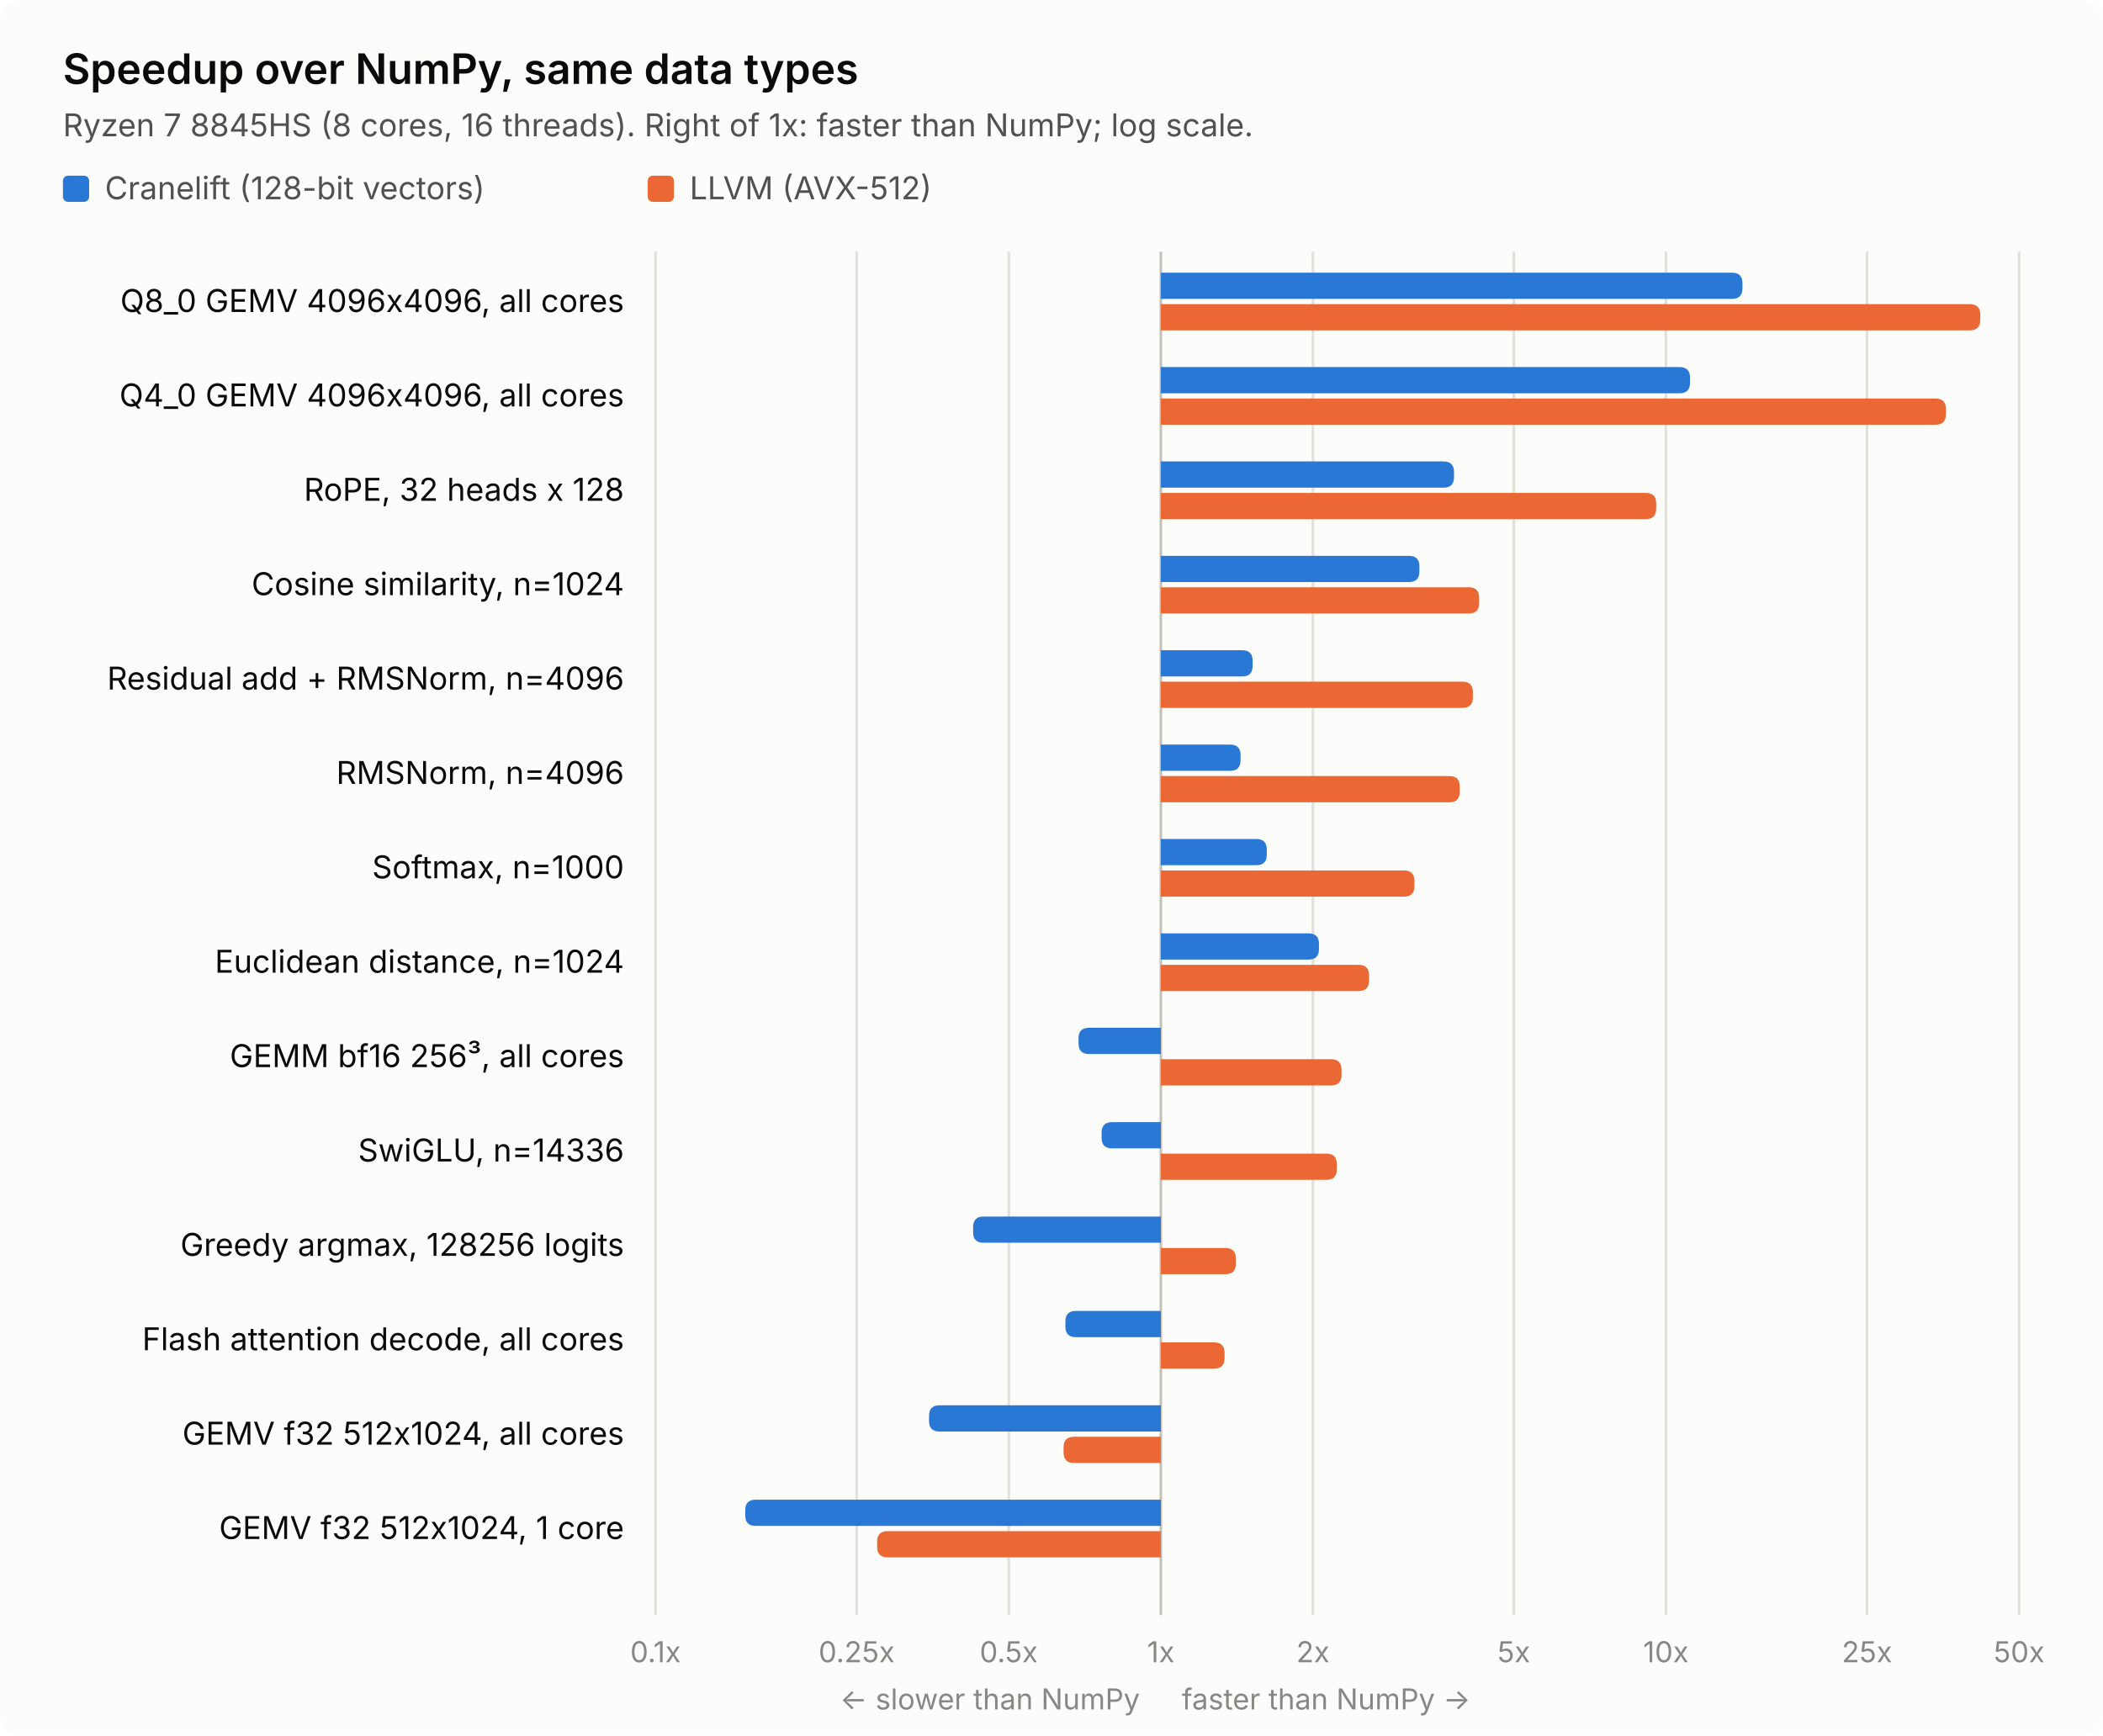
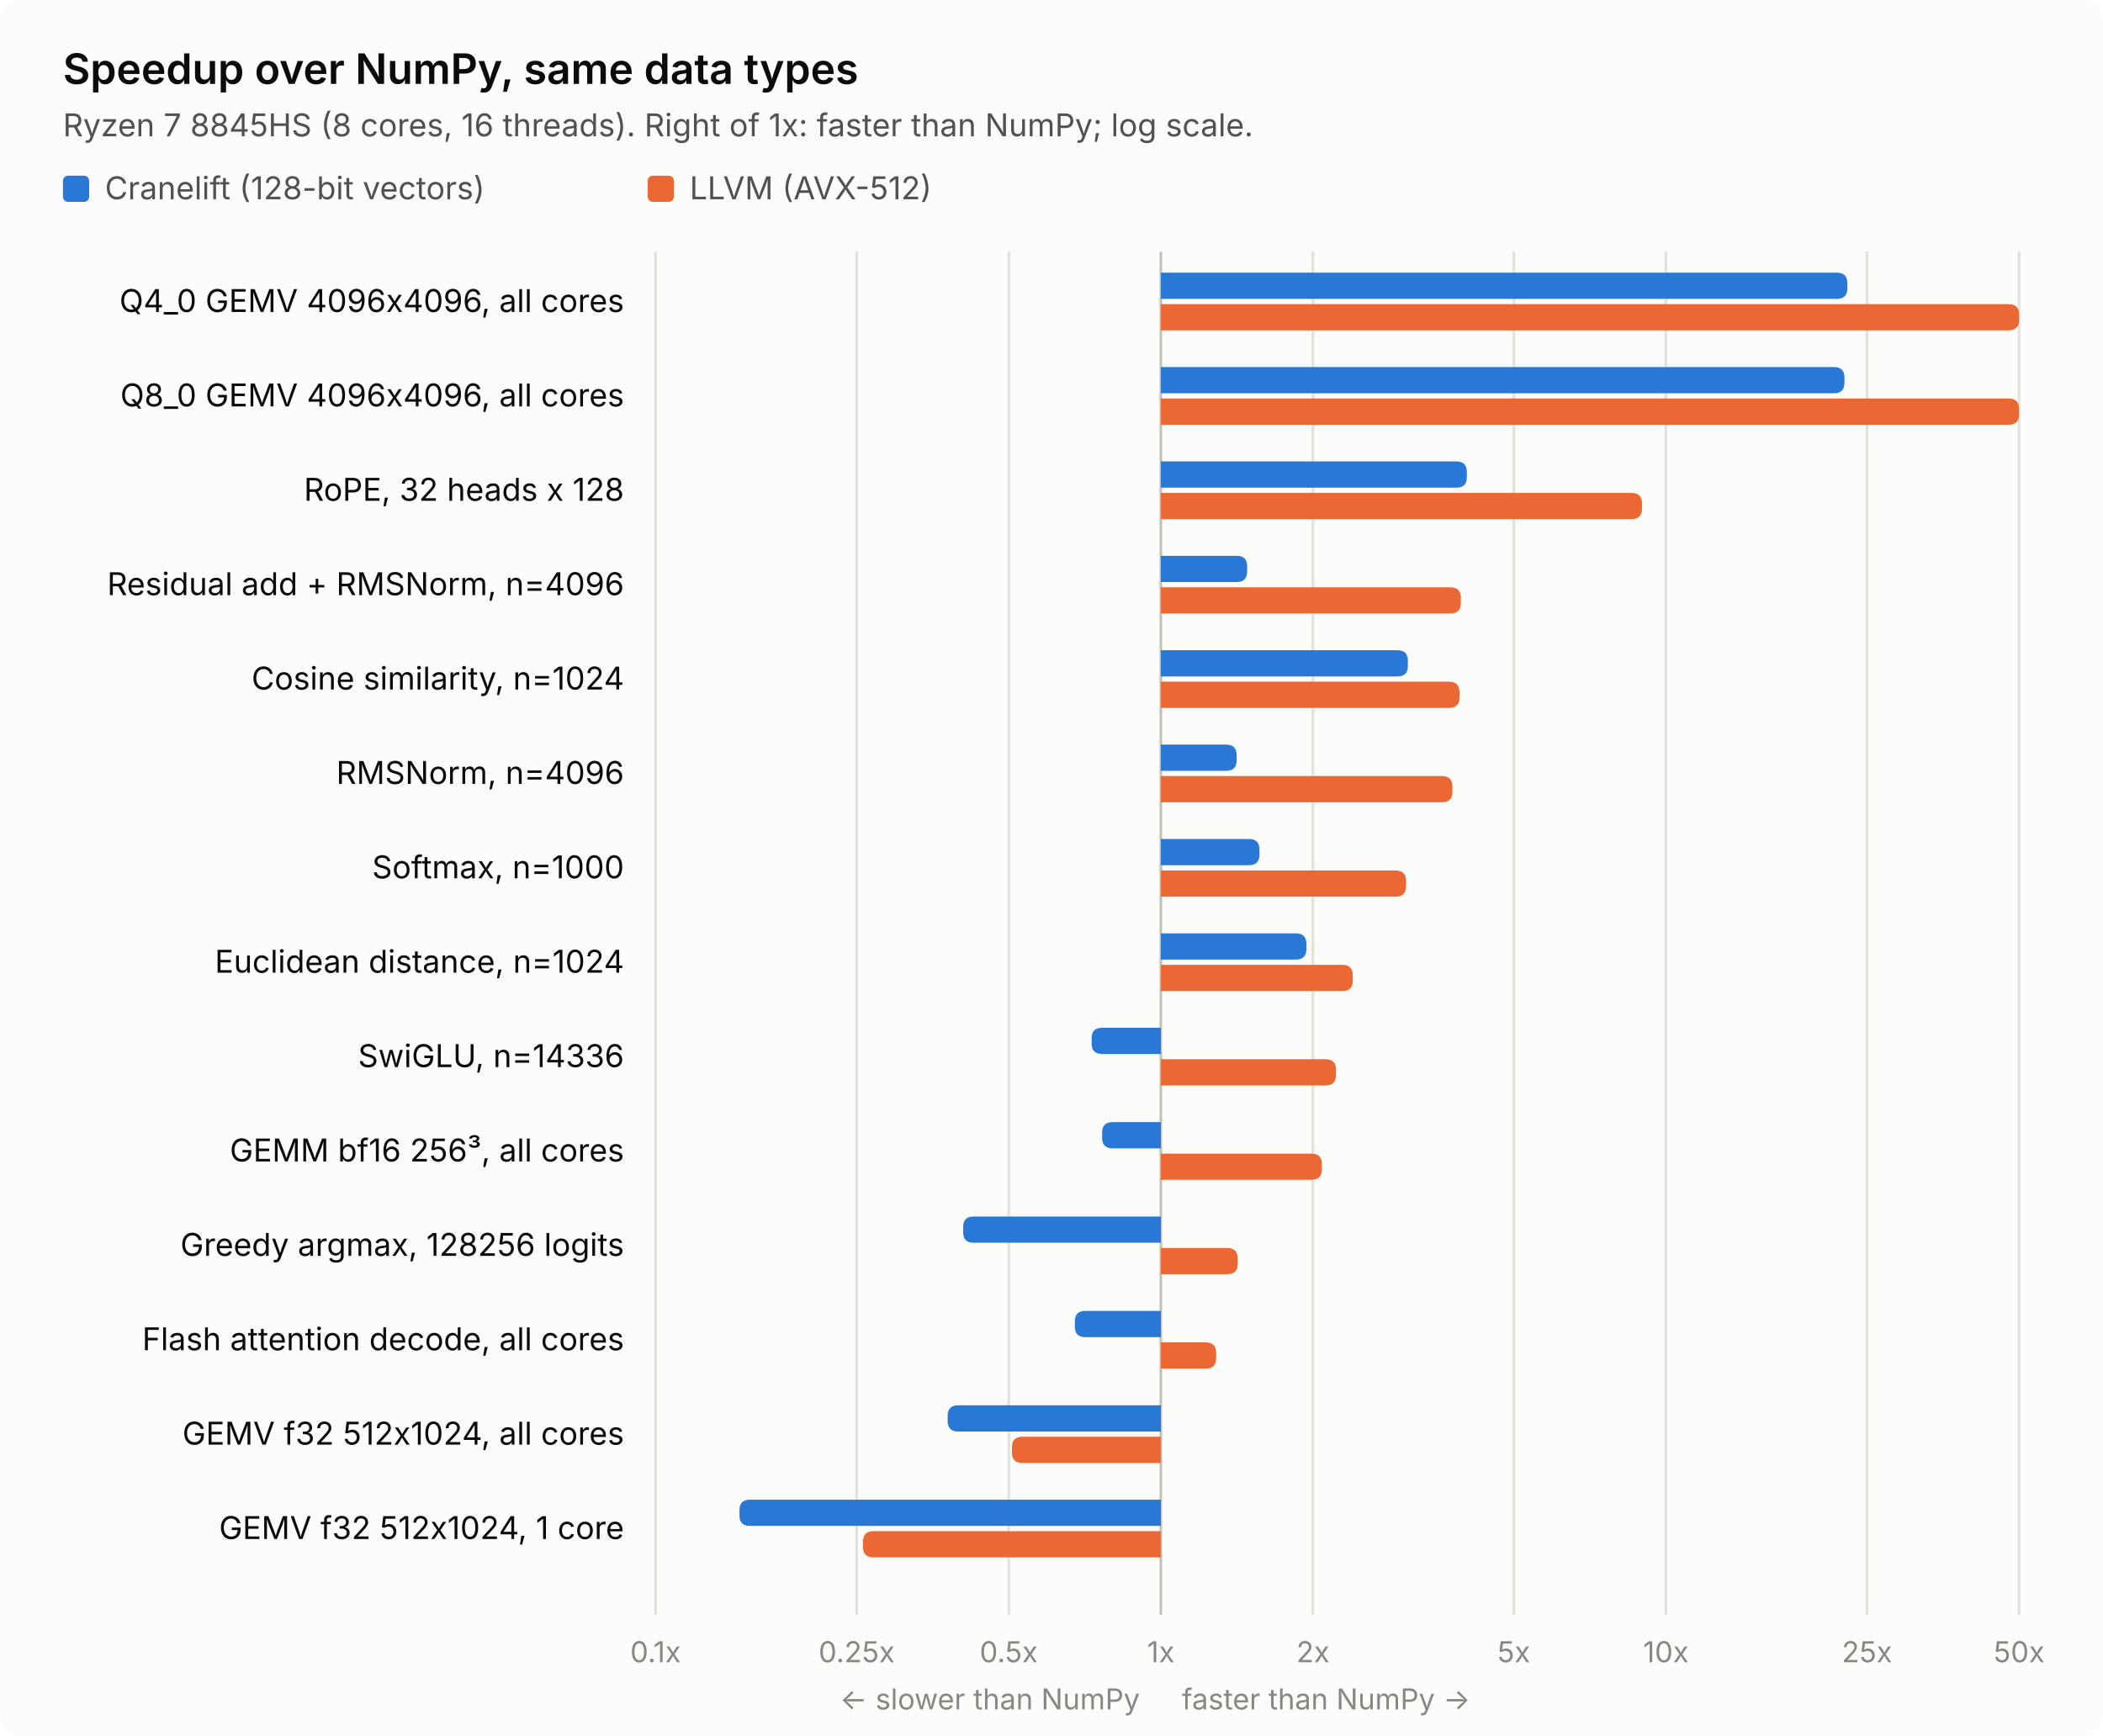
<svg xmlns="http://www.w3.org/2000/svg" width="802" height="662" viewBox="0 0 802 662" font-family="system-ui, -apple-system, &quot;Segoe UI&quot;, sans-serif">
  <rect width="802" height="662" rx="8" fill="#fcfcfb" />
  <text x="24" y="32" font-size="16" font-weight="600" fill="#0b0b0b">Speedup over NumPy, same data types</text>
  <text x="24" y="52" font-size="12" fill="#52514e">Ryzen 7 8845HS (8 cores, 16 threads). Right of 1x: faster than NumPy; log scale.</text>
  <rect x="24" y="67" width="10" height="10" rx="2" fill="#2a78d6" />
  <text x="40" y="76" font-size="12" fill="#52514e">Cranelift (128-bit vectors)</text>
  <rect x="247" y="67" width="10" height="10" rx="2" fill="#eb6834" />
  <text x="263" y="76" font-size="12" fill="#52514e">LLVM (AVX-512)</text>
  <line x1="250.0" y1="96" x2="250.0" y2="616" stroke="#e1e0d9" stroke-width="1" />
  <text x="250.0" y="634" font-size="11" text-anchor="middle" fill="#898781">0.1x</text>
  <line x1="326.7" y1="96" x2="326.7" y2="616" stroke="#e1e0d9" stroke-width="1" />
  <text x="326.7" y="634" font-size="11" text-anchor="middle" fill="#898781">0.25x</text>
  <line x1="384.7" y1="96" x2="384.7" y2="616" stroke="#e1e0d9" stroke-width="1" />
  <text x="384.7" y="634" font-size="11" text-anchor="middle" fill="#898781">0.5x</text>
  <line x1="442.7" y1="96" x2="442.7" y2="616" stroke="#c3c2b7" stroke-width="1" />
  <text x="442.7" y="634" font-size="11" text-anchor="middle" fill="#898781">1x</text>
  <line x1="500.7" y1="96" x2="500.7" y2="616" stroke="#e1e0d9" stroke-width="1" />
  <text x="500.7" y="634" font-size="11" text-anchor="middle" fill="#898781">2x</text>
  <line x1="577.3" y1="96" x2="577.3" y2="616" stroke="#e1e0d9" stroke-width="1" />
  <text x="577.3" y="634" font-size="11" text-anchor="middle" fill="#898781">5x</text>
  <line x1="635.3" y1="96" x2="635.3" y2="616" stroke="#e1e0d9" stroke-width="1" />
  <text x="635.3" y="634" font-size="11" text-anchor="middle" fill="#898781">10x</text>
  <line x1="712.0" y1="96" x2="712.0" y2="616" stroke="#e1e0d9" stroke-width="1" />
  <text x="712.0" y="634" font-size="11" text-anchor="middle" fill="#898781">25x</text>
  <line x1="770.0" y1="96" x2="770.0" y2="616" stroke="#e1e0d9" stroke-width="1" />
  <text x="770.0" y="634" font-size="11" text-anchor="middle" fill="#898781">50x</text>
  <text x="434.7" y="652" font-size="11" text-anchor="end" fill="#898781">← slower than NumPy</text>
  <text x="450.7" y="652" font-size="11" fill="#898781">faster than NumPy →</text>
-   <text x="238" y="119.0" font-size="12" text-anchor="end" fill="#0b0b0b">Q8_0 GEMV 4096x4096, all cores</text>
-   <path d="M442.7,104.0 H660.5 Q664.5,104.0 664.5,108.0 V110.0 Q664.5,114.0 660.5,114.0 H442.7 Z" fill="#2a78d6" />
-   <path d="M442.7,116.0 H751.2 Q755.2,116.0 755.2,120.0 V122.0 Q755.2,126.0 751.2,126.0 H442.7 Z" fill="#eb6834" />
-   <text x="238" y="155.0" font-size="12" text-anchor="end" fill="#0b0b0b">Q4_0 GEMV 4096x4096, all cores</text>
-   <path d="M442.7,140.0 H640.5 Q644.5,140.0 644.5,144.0 V146.0 Q644.5,150.0 640.5,150.0 H442.7 Z" fill="#2a78d6" />
-   <path d="M442.7,152.0 H738.1 Q742.1,152.0 742.1,156.0 V158.0 Q742.1,162.0 738.1,162.0 H442.7 Z" fill="#eb6834" />
+   <text x="238" y="119.0" font-size="12" text-anchor="end" fill="#0b0b0b">Q4_0 GEMV 4096x4096, all cores</text>
+   <path d="M442.7,104.0 H700.5 Q704.5,104.0 704.5,108.0 V110.0 Q704.5,114.0 700.5,114.0 H442.7 Z" fill="#2a78d6" />
+   <path d="M442.7,116.0 H766.0 Q770.0,116.0 770.0,120.0 V122.0 Q770.0,126.0 766.0,126.0 H442.7 Z" fill="#eb6834" />
+   <text x="238" y="155.0" font-size="12" text-anchor="end" fill="#0b0b0b">Q8_0 GEMV 4096x4096, all cores</text>
+   <path d="M442.7,140.0 H699.4 Q703.4,140.0 703.4,144.0 V146.0 Q703.4,150.0 699.4,150.0 H442.7 Z" fill="#2a78d6" />
+   <path d="M442.7,152.0 H766.0 Q770.0,152.0 770.0,156.0 V158.0 Q770.0,162.0 766.0,162.0 H442.7 Z" fill="#eb6834" />
  <text x="238" y="191.0" font-size="12" text-anchor="end" fill="#0b0b0b">RoPE, 32 heads x 128</text>
-   <path d="M442.7,176.0 H550.5 Q554.5,176.0 554.5,180.0 V182.0 Q554.5,186.0 550.5,186.0 H442.7 Z" fill="#2a78d6" />
-   <path d="M442.7,188.0 H627.6 Q631.6,188.0 631.6,192.0 V194.0 Q631.6,198.0 627.6,198.0 H442.7 Z" fill="#eb6834" />
-   <text x="238" y="227.0" font-size="12" text-anchor="end" fill="#0b0b0b">Cosine similarity, n=1024</text>
-   <path d="M442.7,212.0 H537.3 Q541.3,212.0 541.3,216.0 V218.0 Q541.3,222.0 537.3,222.0 H442.7 Z" fill="#2a78d6" />
-   <path d="M442.7,224.0 H560.1 Q564.1,224.0 564.1,228.0 V230.0 Q564.1,234.0 560.1,234.0 H442.7 Z" fill="#eb6834" />
-   <text x="238" y="263.0" font-size="12" text-anchor="end" fill="#0b0b0b">Residual add + RMSNorm, n=4096</text>
-   <path d="M442.7,248.0 H473.7 Q477.7,248.0 477.7,252.0 V254.0 Q477.7,258.0 473.7,258.0 H442.7 Z" fill="#2a78d6" />
-   <path d="M442.7,260.0 H557.7 Q561.7,260.0 561.7,264.0 V266.0 Q561.7,270.0 557.7,270.0 H442.7 Z" fill="#eb6834" />
+   <path d="M442.7,176.0 H555.4 Q559.4,176.0 559.4,180.0 V182.0 Q559.4,186.0 555.4,186.0 H442.7 Z" fill="#2a78d6" />
+   <path d="M442.7,188.0 H622.2 Q626.2,188.0 626.2,192.0 V194.0 Q626.2,198.0 622.2,198.0 H442.7 Z" fill="#eb6834" />
+   <text x="238" y="227.0" font-size="12" text-anchor="end" fill="#0b0b0b">Residual add + RMSNorm, n=4096</text>
+   <path d="M442.7,212.0 H471.6 Q475.6,212.0 475.6,216.0 V218.0 Q475.6,222.0 471.6,222.0 H442.7 Z" fill="#2a78d6" />
+   <path d="M442.7,224.0 H553.1 Q557.1,224.0 557.1,228.0 V230.0 Q557.1,234.0 553.1,234.0 H442.7 Z" fill="#eb6834" />
+   <text x="238" y="263.0" font-size="12" text-anchor="end" fill="#0b0b0b">Cosine similarity, n=1024</text>
+   <path d="M442.7,248.0 H532.9 Q536.9,248.0 536.9,252.0 V254.0 Q536.9,258.0 532.9,258.0 H442.7 Z" fill="#2a78d6" />
+   <path d="M442.7,260.0 H552.6 Q556.6,260.0 556.6,264.0 V266.0 Q556.6,270.0 552.6,270.0 H442.7 Z" fill="#eb6834" />
  <text x="238" y="299.0" font-size="12" text-anchor="end" fill="#0b0b0b">RMSNorm, n=4096</text>
-   <path d="M442.7,284.0 H469.1 Q473.1,284.0 473.1,288.0 V290.0 Q473.1,294.0 469.1,294.0 H442.7 Z" fill="#2a78d6" />
-   <path d="M442.7,296.0 H552.7 Q556.7,296.0 556.7,300.0 V302.0 Q556.7,306.0 552.7,306.0 H442.7 Z" fill="#eb6834" />
+   <path d="M442.7,284.0 H467.6 Q471.6,284.0 471.6,288.0 V290.0 Q471.6,294.0 467.6,294.0 H442.7 Z" fill="#2a78d6" />
+   <path d="M442.7,296.0 H549.9 Q553.9,296.0 553.9,300.0 V302.0 Q553.9,306.0 549.9,306.0 H442.7 Z" fill="#eb6834" />
  <text x="238" y="335.0" font-size="12" text-anchor="end" fill="#0b0b0b">Softmax, n=1000</text>
-   <path d="M442.7,320.0 H479.1 Q483.1,320.0 483.1,324.0 V326.0 Q483.1,330.0 479.1,330.0 H442.7 Z" fill="#2a78d6" />
-   <path d="M442.7,332.0 H535.4 Q539.4,332.0 539.4,336.0 V338.0 Q539.4,342.0 535.4,342.0 H442.7 Z" fill="#eb6834" />
+   <path d="M442.7,320.0 H476.3 Q480.3,320.0 480.3,324.0 V326.0 Q480.3,330.0 476.3,330.0 H442.7 Z" fill="#2a78d6" />
+   <path d="M442.7,332.0 H532.2 Q536.2,332.0 536.2,336.0 V338.0 Q536.2,342.0 532.2,342.0 H442.7 Z" fill="#eb6834" />
  <text x="238" y="371.0" font-size="12" text-anchor="end" fill="#0b0b0b">Euclidean distance, n=1024</text>
-   <path d="M442.7,356.0 H499.0 Q503.0,356.0 503.0,360.0 V362.0 Q503.0,366.0 499.0,366.0 H442.7 Z" fill="#2a78d6" />
-   <path d="M442.7,368.0 H518.1 Q522.1,368.0 522.1,372.0 V374.0 Q522.1,378.0 518.1,378.0 H442.7 Z" fill="#eb6834" />
-   <text x="238" y="407.0" font-size="12" text-anchor="end" fill="#0b0b0b">GEMM bf16 256³, all cores</text>
-   <path d="M442.7,392.0 H415.3 Q411.3,392.0 411.3,396.0 V398.0 Q411.3,402.0 415.3,402.0 H442.7 Z" fill="#2a78d6" />
-   <path d="M442.7,404.0 H507.6 Q511.6,404.0 511.6,408.0 V410.0 Q511.6,414.0 507.6,414.0 H442.7 Z" fill="#eb6834" />
-   <text x="238" y="443.0" font-size="12" text-anchor="end" fill="#0b0b0b">SwiGLU, n=14336</text>
-   <path d="M442.7,428.0 H424.1 Q420.1,428.0 420.1,432.0 V434.0 Q420.1,438.0 424.1,438.0 H442.7 Z" fill="#2a78d6" />
-   <path d="M442.7,440.0 H505.8 Q509.8,440.0 509.8,444.0 V446.0 Q509.8,450.0 505.8,450.0 H442.7 Z" fill="#eb6834" />
+   <path d="M442.7,356.0 H494.2 Q498.2,356.0 498.2,360.0 V362.0 Q498.2,366.0 494.2,366.0 H442.7 Z" fill="#2a78d6" />
+   <path d="M442.7,368.0 H511.9 Q515.9,368.0 515.9,372.0 V374.0 Q515.9,378.0 511.9,378.0 H442.7 Z" fill="#eb6834" />
+   <text x="238" y="407.0" font-size="12" text-anchor="end" fill="#0b0b0b">SwiGLU, n=14336</text>
+   <path d="M442.7,392.0 H420.3 Q416.3,392.0 416.3,396.0 V398.0 Q416.3,402.0 420.3,402.0 H442.7 Z" fill="#2a78d6" />
+   <path d="M442.7,404.0 H505.5 Q509.5,404.0 509.5,408.0 V410.0 Q509.5,414.0 505.5,414.0 H442.7 Z" fill="#eb6834" />
+   <text x="238" y="443.0" font-size="12" text-anchor="end" fill="#0b0b0b">GEMM bf16 256³, all cores</text>
+   <path d="M442.7,428.0 H424.3 Q420.3,428.0 420.3,432.0 V434.0 Q420.3,438.0 424.3,438.0 H442.7 Z" fill="#2a78d6" />
+   <path d="M442.7,440.0 H500.1 Q504.1,440.0 504.1,444.0 V446.0 Q504.1,450.0 500.1,450.0 H442.7 Z" fill="#eb6834" />
  <text x="238" y="479.0" font-size="12" text-anchor="end" fill="#0b0b0b">Greedy argmax, 128256 logits</text>
-   <path d="M442.7,464.0 H375.1 Q371.1,464.0 371.1,468.0 V470.0 Q371.1,474.0 375.1,474.0 H442.7 Z" fill="#2a78d6" />
-   <path d="M442.7,476.0 H467.3 Q471.3,476.0 471.3,480.0 V482.0 Q471.3,486.0 467.3,486.0 H442.7 Z" fill="#eb6834" />
+   <path d="M442.7,464.0 H371.3 Q367.3,464.0 367.3,468.0 V470.0 Q367.3,474.0 371.3,474.0 H442.7 Z" fill="#2a78d6" />
+   <path d="M442.7,476.0 H468.0 Q472.0,476.0 472.0,480.0 V482.0 Q472.0,486.0 468.0,486.0 H442.7 Z" fill="#eb6834" />
  <text x="238" y="515.0" font-size="12" text-anchor="end" fill="#0b0b0b">Flash attention decode, all cores</text>
-   <path d="M442.7,500.0 H410.3 Q406.3,500.0 406.3,504.0 V506.0 Q406.3,510.0 410.3,510.0 H442.7 Z" fill="#2a78d6" />
-   <path d="M442.7,512.0 H463.0 Q467.0,512.0 467.0,516.0 V518.0 Q467.0,522.0 463.0,522.0 H442.7 Z" fill="#eb6834" />
+   <path d="M442.7,500.0 H413.9 Q409.9,500.0 409.9,504.0 V506.0 Q409.9,510.0 413.9,510.0 H442.7 Z" fill="#2a78d6" />
+   <path d="M442.7,512.0 H459.8 Q463.8,512.0 463.8,516.0 V518.0 Q463.8,522.0 459.8,522.0 H442.7 Z" fill="#eb6834" />
  <text x="238" y="551.0" font-size="12" text-anchor="end" fill="#0b0b0b">GEMV f32 512x1024, all cores</text>
-   <path d="M442.7,536.0 H358.3 Q354.3,536.0 354.3,540.0 V542.0 Q354.3,546.0 358.3,546.0 H442.7 Z" fill="#2a78d6" />
-   <path d="M442.7,548.0 H409.6 Q405.6,548.0 405.6,552.0 V554.0 Q405.6,558.0 409.6,558.0 H442.7 Z" fill="#eb6834" />
+   <path d="M442.7,536.0 H365.4 Q361.4,536.0 361.4,540.0 V542.0 Q361.4,546.0 365.4,546.0 H442.7 Z" fill="#2a78d6" />
+   <path d="M442.7,548.0 H389.9 Q385.9,548.0 385.9,552.0 V554.0 Q385.9,558.0 389.9,558.0 H442.7 Z" fill="#eb6834" />
  <text x="238" y="587.0" font-size="12" text-anchor="end" fill="#0b0b0b">GEMV f32 512x1024, 1 core</text>
-   <path d="M442.7,572.0 H288.2 Q284.2,572.0 284.2,576.0 V578.0 Q284.2,582.0 288.2,582.0 H442.7 Z" fill="#2a78d6" />
-   <path d="M442.7,584.0 H338.5 Q334.5,584.0 334.5,588.0 V590.0 Q334.5,594.0 338.5,594.0 H442.7 Z" fill="#eb6834" />
+   <path d="M442.7,572.0 H286.0 Q282.0,572.0 282.0,576.0 V578.0 Q282.0,582.0 286.0,582.0 H442.7 Z" fill="#2a78d6" />
+   <path d="M442.7,584.0 H333.1 Q329.1,584.0 329.1,588.0 V590.0 Q329.1,594.0 333.1,594.0 H442.7 Z" fill="#eb6834" />
</svg>
